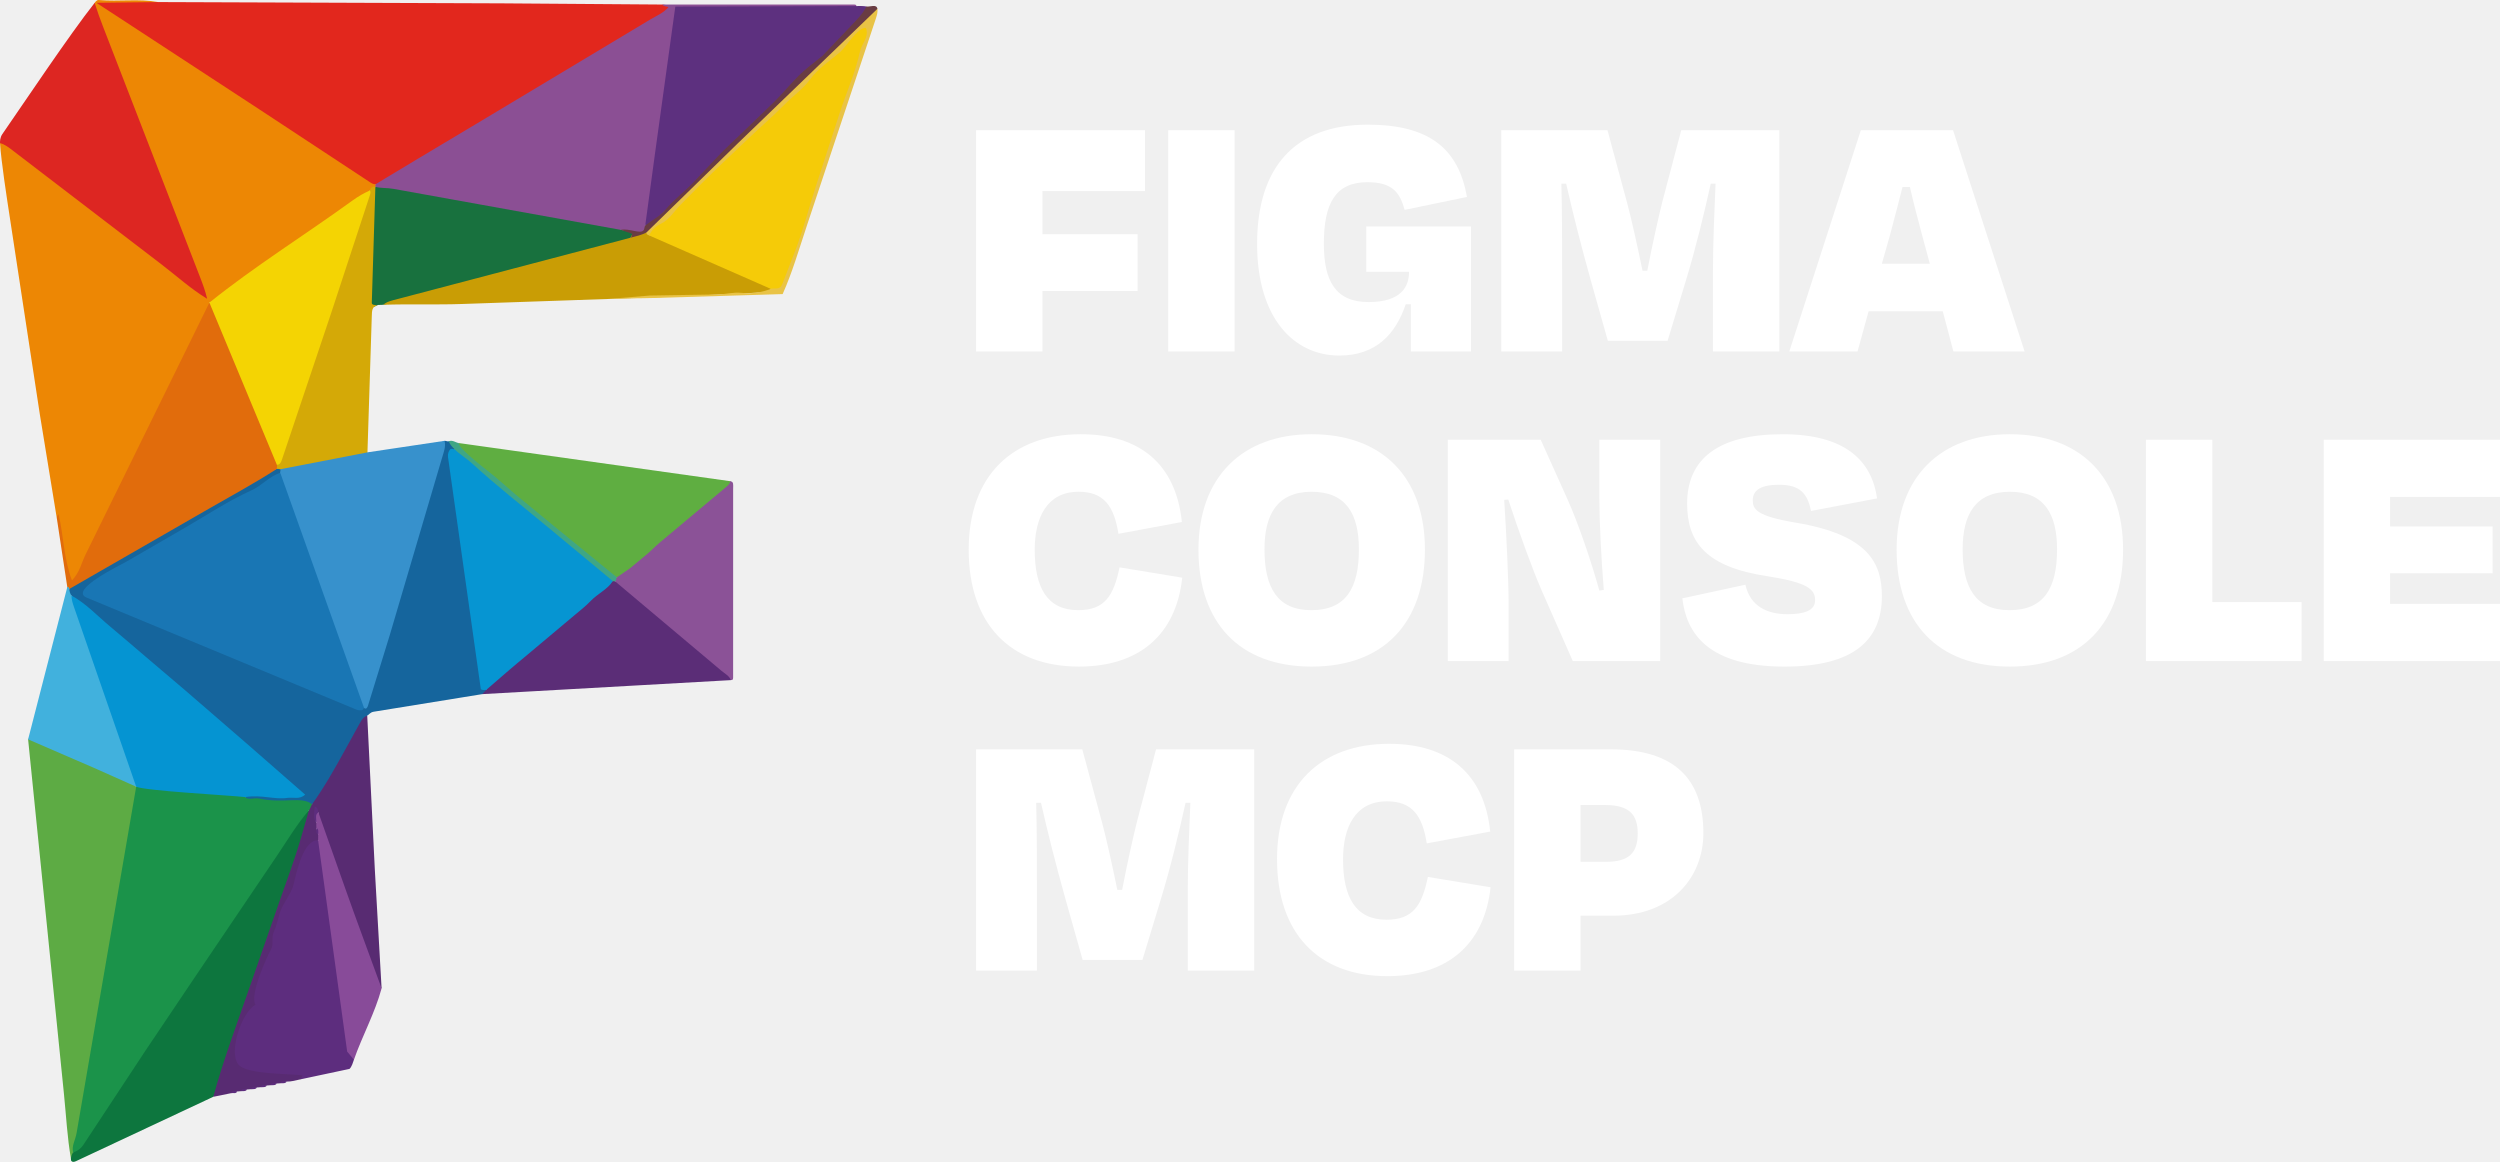
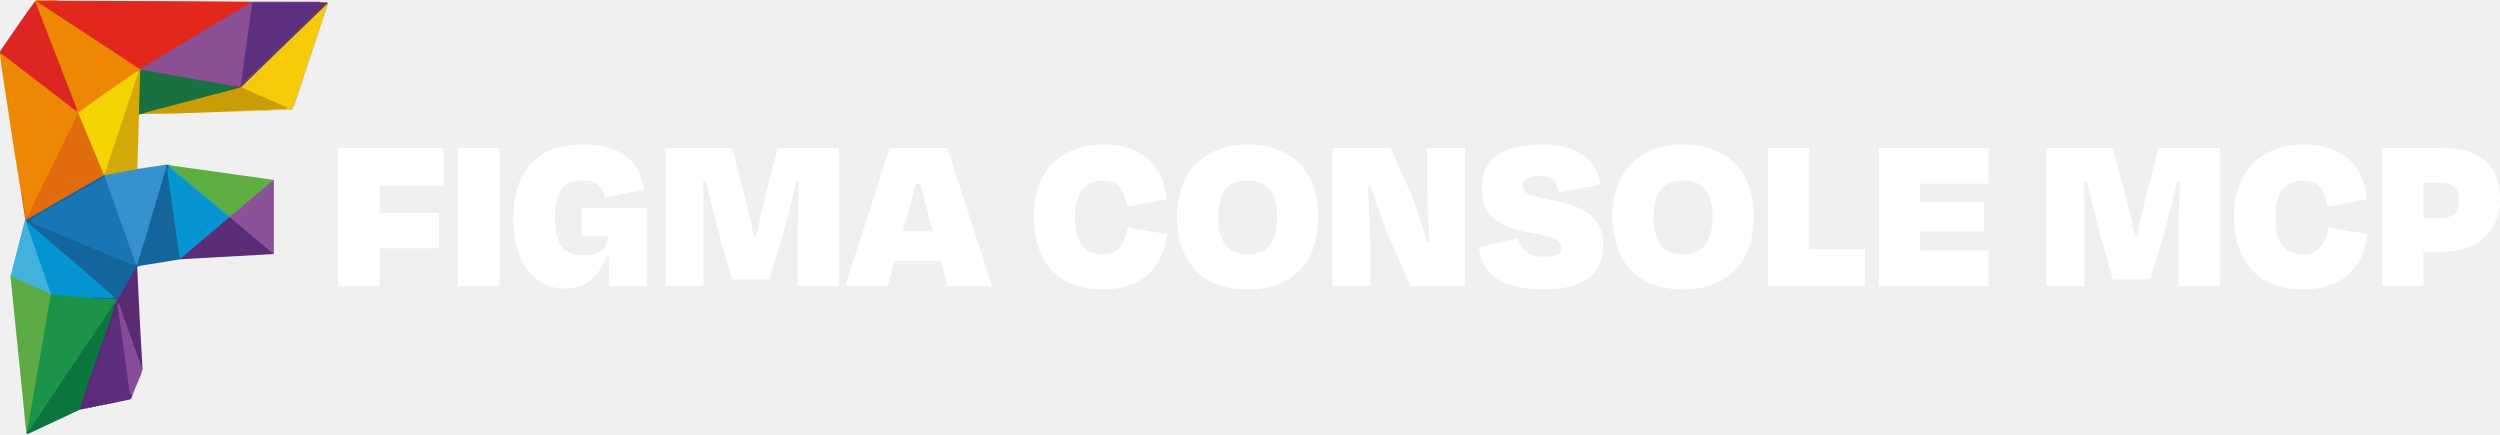
- <svg xmlns="http://www.w3.org/2000/svg" id="b" viewBox="0 0 479.111 222.666">
+ <svg xmlns="http://www.w3.org/2000/svg" id="b" viewBox="0 0 998.09 173.283">
  <g id="c">
-     <path d="M30.29.395l-.331.761-8.833.21,50.631,33.169.233.756c.723.091.686.367-.052.507.087.679-.469.759-1.069.717l-.183.55c-9.6,6.831-19.32,13.651-29.161,20.46l-1.399.467.069,1.579-25.092,51.251c-.295.466-.983.954-1.514.868-.775-.126-2.643-13.3-2.381-12.706.056.127-.16.286-.319.343l-3.238-19.812L1.874,41.624C1.285,37.76.23,30.986.005,27.434l.633-.602c12.637,9.301,25.213,18.814,37.73,28.539C31.454,37.541,24.586,19.701,17.763,1.851l.378-1.305c.121-.153.396-.578.782-.544,3.922.341,7.731-.282,11.368.393Z" fill="#ed8704" />
-     <path d="M30.29.395l65.773.246,30.858.229c1.646.144,2.11.606,1.391,1.385-18.33,11.158-36.661,22.198-54.993,33.121-.532.229-.975.202-1.329-.084-.475.067-.859-.22-1.356-.548l-21.02-13.842L18.475.537l11.816-.142Z" fill="#e2271d" />
-     <path d="M86.022,84.564c.742.203,1.592.767,1.148,1.573-.352.434-.661.866-.555,1.436,1.97,14.929,4.163,29.806,6.581,44.633.427.327.166.601-.783.822l-20.786,3.37c-.733.119-.883.579-1.25.732-2.201,4.68-4.718,9.291-7.549,13.832-.673,1.536-1.679,2.591-3.017,3.163-.602.345-1.395.344-2.38-.002-3.468.075-6.918-.067-10.348-.427l-.111-.94c.203-.506.475-.922,1.009-.87,3.035.224,6.061.308,9.075.252-13.931-12.339-28.13-24.578-42.596-36.717l-.759-1.28c-.9.356-.95-.616-.423-1.265l-.151-.786c12.438-7.131,24.982-14.355,37.63-21.673l2.332-.576c.312-.631.621-.621.694.082.985.218.9.508-.066.708l-.22.876c-1.364.747-2.667,1.605-3.909,2.571-9.849,5.507-19.564,11.007-29.146,16.499-1.533.788-2.812,1.823-3.837,3.106l53.168,22.009c5.017-16.92,10.005-33.908,14.963-50.966l.462-.242c.251-.037.598.181.827.082Z" fill="#15659d" />
-     <path d="M164.108,1.157l-.258.758-33.722.102-5.5,39.676-.973,1.53c1.226,1.054-1.777,2.19-2.537,1.264l-2.156-.436-.393.699c-15.45-2.93-30.898-5.632-46.344-8.105l-.286-.845.052-.507,8.024-4.832,10.943-6.537L124.553,3.772c1.365-.819,2.595-1.275,3.562-2.413-.57-.172-.986-.136-1.192-.489l36.74-.001c.301,0,.506.097.445.288Z" fill="#8b4f94" />
-     <path d="M.005,27.434c-.019-.297-.011-1.077.432-1.718C4.894,19.276,13.32,6.648,18.141.546c.484,1.563,1.001,2.998,1.683,4.759l18.474,47.697c.59,1.524,1.045,2.731,1.399,4.261-3.2-1.951-5.765-4.312-8.808-6.641L2.577,28.947c-.895-.685-1.679-1.315-2.572-1.513Z" fill="#dd2622" />
-     <path d="M26.099,150.766l.703.388-11.331,65.85c-.174,1.482-.658,2.762-1.454,3.842.635.77.555.982-.432,1.147-.698-4.019-.891-7.999-1.331-12.356l-6.868-67.941.537-.593c6.442,2.745,12.847,5.555,19.216,8.428l.96,1.234Z" fill="#5dab44" />
-     <path d="M85.195,84.482c.281,1.129-.143,2.118-.507,3.354l-9.979,33.836-4.211,13.645c-.06.196-.189.344-.306.461-.093.093-.282-.044-.42-.088l-.803.006c-5.27-14.79-10.541-29.582-15.813-44.377l.559-.691c-.074-.208.09-.492.066-.708l.018-.518c5.242-1.323,10.586-2.446,16.033-3.369l.589.657,14.775-2.209Z" fill="#3791cc" />
-     <path d="M53.057,89.071c1.039.027,1.003.421.029.768-4.164,2.696-8.483,5.025-12.978,7.61l-26.832,15.426c-.21.223-.337.102-.38-.363l-2.005-13.184c.086-.149-.075-.425.328-.78,1.011,4.196.943,8.32,2.571,12.691,1.538-1.628,1.763-3.253,2.635-5.026l23.704-48.219.8-.05c4.383,10.181,8.548,20.412,12.495,30.693l-.367.434Z" fill="#e16c0c" />
-     <path d="M164.108,1.157c.659-.002,1.284-.035,1.939.086l.372.908c-13.708,13.919-27.71,27.639-42.005,41.161-.257.213-.469.202-.759-.089l1.843-13.59,3.922-28.37,34.688-.105Z" fill="#5d307f" />
-     <path d="M40.874,210.194l-26.332,12.344c-.396.186-.714.177-.885-.075-.083-.123-.045-.316-.072-.47.076-.405.196-.804.432-1.147,4.425-6.542,8.824-13.165,13.199-19.869l28.568-42.436c.84-1.722,1.98-2.803,3.418-3.243.237.062.428.134.455.246.202.843-1.17,5.14-1.568,6.314-1.446,4.262-2.928,8.596-4.719,12.644-1.953,6.024-3.937,12.086-5.95,18.186-2.165,5.151-3.935,10.454-5.31,15.909l-1.236,1.597Z" fill="#0d763e" />
-     <path d="M118.963,44.051c1.255.147,4.022.495,1.906,1.498.079.285.117.749-.06.799-15.544,4.376-31.695,8.499-47.362,12.063l-1.04.037c-1.235.717-1.87.556-1.904-.482l.581-18.846c.061-1.347.346-2.454.855-3.321,1.068.312,2.167.16,3.482.398l43.542,7.854Z" fill="#18713e" />
-     <path d="M139.914,92.214c.325.25.355.685.088,1.304-6.849,5.991-13.831,11.813-20.944,17.466l-.843-.34-.366.344c-19.285-15.981-28.928-23.971-28.928-23.971-1.325-.878-1.66-1.581-1.007-2.111l51.999,7.308Z" fill="#5fae41" />
-     <path d="M60.965,161.058l.787.155,5.465,40.04c.7.439.688,1.047.613,1.831-.164.468-.42,1.393-.853,1.766l-9.4,2.001c-.832-.688-.056-.839-.015-.376.054.609-10.534-.131-11.996-1.557-.98-.956-1.342-1.964-1.306-3.301.069-2.555,2.103-7.411,3.786-9.374.469-3.754,1.593-7.413,3.372-10.978,1.895-6.247,4.003-12.418,6.324-18.514.72-1.251,2.005-3.269,3.225-1.694Z" fill="#5d2d7e" />
-     <path d="M140.067,130.343l-47.654,2.684c.276-.259.499-.576.783-.822l-.178-.848c7.885-6.663,15.731-13.347,23.536-20.051l.885.051c.054-.741.361-.684.475.081l.757-.353,21.209,17.766c.288.43.429,1.035.188,1.493Z" fill="#5b2d77" />
-     <path d="M124.413,45.12l.626-.552c7.525,3.306,15.052,6.612,22.582,9.92l.11.876-.165.592c-10.312.559-20.607,1.004-30.885,1.335l-28.027.964c-5.229.18-10.219-.02-15.206.157.671-.628,1.677-.821,2.791-1.115l44.631-11.747c.153-.69.76-.97,1.818-.84.535-.278.943-.336,1.223-.175.62-.236.787-.041.502.585Z" fill="#c99d05" />
-     <path d="M71.939,35.8l-.687,22.246c-.016.504.872.413,1.156.403-1.143.309-1.123,1.067-1.16,2.246l-.828,25.996-16.64,3.229c-.218.042-.472-.101-.694-.082-.065-.232.064-.546-.029-.768,5.617-17.137,11.274-34.295,16.97-51.474l.843-1.08c.139-.488.551-.868,1.069-.717Z" fill="#d4a907" />
-     <path d="M140.067,130.343c-.305-.819-1.08-1.181-1.831-1.812l-20.323-17.093c-.76-.663-.707-.805.302-.794l2.508-1.726,3.27-2.714c.873-.725,1.511-1.443,2.392-2.18l12.564-10.515c.489-.409.968-.758.965-1.295.738.104.589.621.589,1.42l-.003,35.961c0,.54.031.723-.433.749Z" fill="#8b5297" />
-     <path d="M70.376,137.129l1.464,29.633,1.29,22.651c-.304-.268-.597-.546-.849-.856-.246-.302-.482-.6-.61-.935-3.973-10.369-7.868-20.795-10.762-31.153l.109-.76c-.895-.314-.672,1.224-.394,1.942.825.207.876.829.011,1.056l.348,1.197c1.095.049,1.01.918-.019,1.155-2.705-.255-4.116,5.862-4.65,8.264-.441,1.986-2.054,3.629-2.662,5.584-.399,1.285-.635,2.51-1.204,3.752-.478,1.045.061,2.271-.476,3.228-.81,1.444-4.199,8.823-3.006,10.675-2.761,1.438-5.497,9.867-2.953,11.754,2.09,1.549,8.781,1.417,11.949,1.764-.097.403-.354.516-.389.773-.874.186-1.744.451-2.645.431l-1.137.311c-.246.006-.513.069-.758.052l-1.137.327c-.246.003-.512.071-.758.054l-1.137.324c-.246.004-.512.07-.758.052l-1.137.331c-.246.003-.513.077-.758.057l-1.137.324c-.245.004-.514.076-.758.056l-1.137.325-3.443.701c1.783-6.569,4.463-13.804,6.804-20.536l5.934-17.061c1.397-4.017,2.853-7.829,4.027-11.892l1.563-5.407c-.816-.67-.443-1.349.607-1.175,2.329-3.241,4.29-6.731,6.292-10.358l2.825-5.119c.438-.793.725-1.216,1.45-1.518Z" fill="#582b72" />
-     <path d="M13.276,112.875c.033.453.154.893.423,1.265l.983,1.3,11.982,34.642-.565.684-8.066-3.596-12.647-5.473,7.511-29.185c.243-.125.365.163.38.363Z" fill="#41b1dd" />
-     <path d="M73.131,189.413c-1.254,4.667-3.702,9.103-5.302,13.672l-1.295-1.549-5.569-40.478.019-1.155-.348-1.197c-.014-.348-.032-.708-.011-1.056-.272-.702-.535-2.319.394-1.942l5.024,14.222c2.431,6.883,4.713,12.941,7.088,19.483Z" fill="#884b99" />
-     <path d="M116.681,57.291l7.782-.648,13.074-.218c1.527-.025,2.995-.474,4.579-.301,2.074.228,3.883-.106,5.615-.761.165-.487.651-.861,1.456-1.121l3.058-7.968,13.12-39.964c-2.417,2.76-5.076,5.31-7.978,7.651l-3.112,3.49-18.279,17.258c-3.444,3.817-7.025,7.287-10.743,10.412l-.84-.001c-.266-.117-.595-.196-.502-.585l-.19-.361c14.498-14.188,29.064-28.382,43.699-42.583l.732.099c.083.53-.05,1.119-.283,1.819l-13.335,40.034c-1.467,4.403-2.671,8.61-4.542,12.817l-11.139.338-13.541.41c-2.976.09-5.819.041-8.63.183Z" fill="#e9c346" />
-     <path d="M168.151,1.69l-26.707,25.736-17.534,17.11c-.867.498-2.077.761-3.042,1.014.07-.085.483-.687.127-.808l-2.033-.69c1.644-.377,3.814.925,4.406.031.146-.221.134-.658.286-.86,1.226-.974,2.839-1.791,3.926-3.086,1.662-1.98,3.635-3.411,5.384-5.267l4.581-4.861c1.571-1.667,3.192-3.112,4.83-4.696l5.752-5.559c2.376-2.296,4.242-4.865,6.774-6.886l2.74-2.188,5.523-5.806c1.138-1.197,2.237-2.289,2.881-3.632.672.124,1.951-.53,2.104.447Z" fill="#693c43" />
-     <path d="M87.914,84.905c-.08,1.167,5.844,5.49,7.078,6.56l3.855,3.342,7.293,5.987,12.074,9.85c-.078.273-.182.537-.302.794l-.475-.081-.683.418c-9.764-8.088-19.641-16.303-29.63-24.644l.045-.994c-.457-.464-.978-.943-1.148-1.573.696-.304,1.302.259,1.892.342Z" fill="#3fa685" />
-     <path d="M54.931,207.283c-.218.4-.745.301-1.137.311.072-.573.749-.32,1.137-.311Z" fill="#5d2d7e" />
-     <path d="M53.035,207.645c-.222.399-.741.322-1.137.327.085-.543.742-.354,1.137-.327Z" fill="#5d2d7e" />
-     <path d="M51.14,208.026c-.22.401-.742.318-1.137.324.085-.542.743-.353,1.137-.324Z" fill="#5d2d7e" />
-     <path d="M49.245,208.402c-.223.397-.74.326-1.137.331.081-.546.741-.36,1.137-.331Z" fill="#5d2d7e" />
-     <path d="M47.349,208.789c-.224.396-.742.317-1.137.324.074-.552.743-.357,1.137-.324Z" fill="#5d2d7e" />
-     <path d="M45.454,209.169c-.19.497-.784.253-1.137.325.071-.556.742-.359,1.137-.325Z" fill="#5d2d7e" />
-     <path d="M70.871,36.516c.199.143.13.548.019.888l-7.45,22.667-9.336,27.796c-.225.67-.381,1.202-1.046,1.204l-12.929-31.078c8.663-6.96,18.212-12.897,27.381-19.532,1.154-.835,2.258-1.474,3.361-1.945Z" fill="#f4d403" />
-     <path d="M46.97,152.755c.668.659,1.731.081,2.667.28,4.803,1.019,8.121-.509,10.172,1.088-.254.353-.294.814-.607,1.175-2.308,2.658-4.084,5.679-6.164,8.757l-15.573,23.038-9.618,14.302-11.865,17.994c-.509.773-1.253,1.26-1.965,1.457-.332-1.26.417-2.286.662-3.712l11.42-66.369.485-.632c6.591.85,13.215,1.453,19.871,1.81l.515.812Z" fill="#1b934a" />
-     <path d="M69.771,135.69c-.133.086-.227.424-.415.431-.239.009-.634.048-1.054-.127l-51.681-21.456c-3.515-1.459,6.458-6.24,7.654-6.932l11.237-6.505c4.285-2.48,8.206-5.103,12.73-7.155,1.962-.89,3.422-2.72,5.474-3.319l16.057,45.062Z" fill="#1976b4" />
-     <path d="M87.17,86.136c.943.956,2.183,1.657,3.283,2.662,4.755,4.345,9.656,8.171,14.621,12.293l12.365,10.266c-.963,1.572-2.868,2.388-4.204,3.78-1.022,1.064-2.086,1.884-3.212,2.829l-9.464,7.944c-.998.837-1.934,1.598-2.899,2.433l-4.463,3.862c-.273.03-.553.121-1.046-.094l-6.29-44.482c-.089-.629.132-1.22.42-1.523.18-.189.625-.044.89.03Z" fill="#0695d2" />
-     <path d="M46.97,152.755c-3.048-.343-19.066-1.184-20.871-1.989l-11.863-34.267c-.312-.901-.543-1.59-.536-2.359,2.755,1.489,4.947,3.882,7.441,5.958,2.323,1.935,4.512,3.838,6.801,5.783l7.575,6.438,11.371,9.839,11.589,10.123c-1.037.995-2.304.47-3.378.628-2.55.376-4.849-.658-8.129-.154Z" fill="#0594d2" />
-     <path d="M147.731,55.364l-23.318-10.244c.389-.925,1.176-1.737,2.193-2.212,1.658-.774,2.454-2.27,3.68-3.524,2.758-2.821,5.487-5.568,8.348-8.287l4.834-4.596c2.331-2.217,4.647-4.184,6.887-6.463,1.66-1.689,3.502-2.94,4.938-4.876,1.579-2.127,3.807-3.543,5.753-5.223,1.028-.888,3.376-4.764,4.904-4.606.661,1.756-.791,2.998-1.121,4.479-.935,4.197-2.63,7.902-3.935,11.921l-4.508,13.872c-1.384,4.259-2.433,8.423-4.042,12.588l-2.377,6.152c-.545,1.411-1.476.731-2.235,1.018Z" fill="#f5cb08" />
-     <path d="M61.018,155.708c-.701.334-.355,1.298-.394,1.942-.683-.736-.376-1.898-.325-3.074.716.202.573.717.719,1.133Z" fill="#5d2d7e" />
-     <path d="M60.983,159.903c-.475-.127-.333-.812-.348-1.197.489.123.354.814.348,1.197Z" fill="#5d2d7e" />
-     <path d="M199.782,55.768v11.592h-12.723V24.95h32.373v11.663h-19.65v8.27h18.236v10.885h-18.236Z" fill="#fff" />
-     <path d="M223.883,67.36V24.95h12.723v42.41h-12.723Z" fill="#fff" />
-     <path d="M240.917,46.721c0-14.561,7.139-22.831,21.205-22.831,11.875,0,17.388,4.665,19.014,13.854l-11.946,2.474c-.919-3.322-2.333-5.301-7.139-5.301-6.15,0-8.341,4.1-8.341,11.804,0,7.068,2.191,11.168,8.553,11.168,6.291,0,7.775-2.969,7.775-5.796h-8.199v-8.694h20.074v23.962h-11.522v-9.047h-.99c-1.908,5.655-5.655,9.825-12.723,9.825-8.694,0-15.762-7.139-15.762-21.417Z" fill="#fff" />
-     <path d="M299.37,67.36h-11.663V24.95h20.357l3.817,14.137c.707,2.615,1.838,7.634,2.898,12.794h.919c.99-5.16,2.191-10.461,2.898-13.288l3.605-13.642h18.802v42.41h-12.723v-15.55c0-5.372.283-11.38.495-16.61h-.919c-1.272,5.725-2.827,12.228-4.877,18.943l-3.393,11.168h-11.451l-3.252-11.521c-1.979-7.068-3.463-13.006-4.736-18.59h-.919c.141,5.23.141,11.239.141,16.61v15.55Z" fill="#fff" />
-     <path d="M372.313,59.655h-14.207l-2.121,7.705h-13.077l13.713-42.41h17.671l13.713,42.41h-13.642l-2.05-7.705ZM360.65,50.537h9.189l-1.414-5.231c-.848-3.18-1.697-6.361-2.403-9.471h-1.414c-.777,3.11-1.626,6.291-2.474,9.471l-1.484,5.231Z" fill="#fff" />
-     <path d="M185.645,105.341c0-14.278,8.482-22.124,21.488-22.124,11.38,0,18.236,5.796,19.367,16.822l-12.157,2.262c-.848-5.372-2.828-8.058-7.634-8.058-6.15,0-8.412,5.089-8.412,11.097,0,7.21,2.333,11.592,8.341,11.592,5.089,0,6.786-2.756,7.917-8.199l12.016,1.979c-1.202,11.027-8.341,17.035-19.792,17.035-13.218,0-21.134-8.199-21.134-22.407Z" fill="#fff" />
-     <path d="M229.678,105.341c0-13.995,8.482-22.124,21.7-22.124,13.43,0,21.7,8.129,21.7,22.124s-7.846,22.407-21.7,22.407-21.7-8.412-21.7-22.407ZM260.425,105.271c0-6.786-2.474-11.027-9.047-11.027s-9.047,4.312-9.047,11.027c0,7.351,2.474,11.663,8.977,11.663,6.644,0,9.118-4.241,9.118-11.663Z" fill="#fff" />
-     <path d="M295.341,112.904c-1.626-3.746-4.382-11.309-6.291-17.176l-.778.071c.424,6.574.848,15.55.848,20.145v10.744h-11.663v-42.41h17.812l5.089,11.309c2.191,4.877,4.665,12.228,6.149,17.6l.848-.141c-.495-6.149-.848-13.218-.848-17.6v-11.168h11.663v42.41h-16.752l-6.079-13.783Z" fill="#fff" />
-     <path d="M322.41,114.671l12.087-2.615c.919,4.17,4.241,5.655,8.058,5.655,3.393,0,5.301-.778,5.301-2.686,0-2.121-1.485-3.393-9.118-4.594-11.804-1.767-15.409-6.503-15.409-13.925,0-8.553,5.937-13.288,18.307-13.288,12.158,0,17.105,5.23,18.095,12.299l-12.652,2.404c-.707-3.322-2.05-5.019-6.149-5.019-3.393,0-5.019.99-5.019,2.969,0,1.696.636,3.039,8.341,4.312,13.784,2.333,16.399,7.704,16.399,14.066,0,8.553-5.584,13.501-18.661,13.501-14.631,0-18.802-6.362-19.579-13.077Z" fill="#fff" />
-     <path d="M363.477,105.341c0-13.995,8.482-22.124,21.7-22.124,13.43,0,21.7,8.129,21.7,22.124s-7.846,22.407-21.7,22.407-21.7-8.412-21.7-22.407ZM394.224,105.271c0-6.786-2.474-11.027-9.047-11.027s-9.047,4.312-9.047,11.027c0,7.351,2.474,11.663,8.976,11.663,6.644,0,9.118-4.241,9.118-11.663Z" fill="#fff" />
-     <path d="M423.98,115.378h17.105v11.309h-29.828v-42.41h12.723v31.101Z" fill="#fff" />
-     <path d="M445.325,84.278h33.786v10.956h-21.063v5.655h19.65v8.977h-19.65v5.867h21.063v10.956h-33.786v-42.41Z" fill="#fff" />
-     <path d="M198.721,186.015h-11.663v-42.41h20.357l3.817,14.137c.707,2.615,1.838,7.634,2.898,12.794h.919c.99-5.16,2.191-10.461,2.898-13.288l3.605-13.642h18.802v42.41h-12.723v-15.55c0-5.372.283-11.38.495-16.61h-.919c-1.272,5.725-2.827,12.228-4.877,18.943l-3.393,11.168h-11.451l-3.252-11.521c-1.979-7.068-3.463-13.006-4.736-18.59h-.919c.141,5.23.141,11.239.141,16.61v15.55Z" fill="#fff" />
-     <path d="M244.734,164.669c0-14.278,8.482-22.124,21.488-22.124,11.38,0,18.236,5.796,19.367,16.822l-12.157,2.262c-.848-5.372-2.828-8.058-7.634-8.058-6.149,0-8.411,5.089-8.411,11.097,0,7.21,2.333,11.592,8.341,11.592,5.089,0,6.786-2.756,7.917-8.199l12.016,1.979c-1.202,11.027-8.341,17.035-19.791,17.035-13.218,0-21.134-8.199-21.134-22.407Z" fill="#fff" />
-     <path d="M302.904,175.484v10.532h-12.723v-42.41h18.519c12.087,0,17.742,5.584,17.742,16.046,0,8.553-6.15,15.833-17.247,15.833h-6.291ZM302.904,154.279v10.885h4.877c4.453,0,6.079-1.767,6.079-5.443,0-3.605-1.626-5.443-6.22-5.443h-4.736Z" fill="#fff" />
+     <path d="M23.573.307l-.258.592-6.874.164,39.402,25.813.181.589c.563.071.534.286-.04.395.067.529-.365.591-.832.558l-.142.428c-7.471,5.316-15.035,10.623-22.693,15.922l-1.088.363.053,1.229-19.527,39.884c-.229.362-.765.742-1.178.675-.603-.098-2.056-10.351-1.853-9.888.043.099-.125.222-.248.267l-2.52-15.418L1.458,32.392C1,29.386.179,24.114.004,21.35l.492-.468c9.834,7.238,19.622,14.641,29.362,22.21C24.478,29.215,19.133,15.332,13.823,1.441l.294-1.016c.094-.119.308-.45.608-.423,3.052.266,6.016-.219,8.847.306Z" fill="#ed8704" />
+     <path d="M23.573.307l51.186.191,24.015.178c1.281.112,1.642.471,1.082,1.078-14.265,8.683-28.53,17.275-42.796,25.775-.414.178-.759.157-1.035-.065-.369.052-.668-.171-1.055-.426l-16.358-10.772L14.377.418l9.195-.111Z" fill="#e2271d" />
+     <path d="M66.944,65.809c.578.158,1.239.597.894,1.224-.274.338-.514.674-.432,1.118,1.533,11.618,3.24,23.196,5.121,34.734.332.254.129.467-.609.639l-16.176,2.623c-.571.092-.687.45-.973.569-1.713,3.642-3.671,7.23-5.875,10.764-.524,1.196-1.306,2.016-2.348,2.461-.469.269-1.086.268-1.852-.001-2.699.058-5.383-.052-8.053-.332l-.087-.731c.158-.394.369-.718.785-.677,2.362.174,4.716.24,7.063.196-10.841-9.603-21.891-19.127-33.149-28.574l-.591-.996c-.7.277-.739-.479-.329-.984l-.118-.612c9.68-5.55,19.441-11.172,29.284-16.866l1.815-.449c.243-.491.483-.483.54.063.766.169.701.396-.051.551l-.171.682c-1.061.582-2.075,1.249-3.042,2.001-7.665,4.286-15.225,8.566-22.682,12.84-1.193.613-2.188,1.419-2.986,2.417l41.376,17.128c3.904-13.167,7.786-26.388,11.644-39.663l.359-.188c.195-.029.465.141.643.063Z" fill="#15659d" />
+     <path d="M127.711.9l-.201.59-26.243.079-4.28,30.877-.757,1.19c.954.82-1.383,1.705-1.974.984l-1.677-.339-.305.544c-12.024-2.28-24.046-4.383-36.066-6.308l-.223-.658.04-.395,6.244-3.761,8.516-5.088,26.144-15.681c1.062-.637,2.019-.992,2.772-1.878-.444-.134-.767-.106-.928-.38l28.592-.001c.235,0,.394.075.346.224Z" fill="#8b4f94" />
+     <path d="M.004,21.35c-.015-.231-.009-.839.336-1.337C3.808,15.001,10.366,5.174,14.117.425c.377,1.217.779,2.333,1.31,3.703l14.377,37.118c.459,1.186.814,2.126,1.089,3.316-2.491-1.518-4.486-3.356-6.854-5.168L2.006,22.527c-.697-.533-1.307-1.023-2.002-1.177Z" fill="#dd2622" />
+     <path d="M20.311,117.329l.547.302-8.818,51.246c-.135,1.153-.512,2.15-1.131,2.99.494.599.432.764-.336.892-.543-3.127-.693-6.225-1.036-9.615l-5.345-52.873.418-.461c5.013,2.136,9.998,4.323,14.954,6.559l.747.96Z" fill="#5dab44" />
+     <path d="M66.3,65.745c.219.879-.111,1.648-.395,2.61l-7.766,26.332-3.277,10.619c-.047.152-.147.268-.238.358-.073.072-.22-.035-.327-.069l-.625.004c-4.101-11.509-8.203-23.021-12.306-34.535l.435-.537c-.058-.162.07-.383.051-.551l.014-.403c4.079-1.029,8.238-1.903,12.477-2.622l.458.511,11.498-1.719Z" fill="#3791cc" />
+     <path d="M41.29,69.316c.809.021.781.328.022.598-3.24,2.098-6.601,3.911-10.1,5.922l-20.881,12.005c-.163.173-.262.079-.296-.282l-1.56-10.26c.067-.116-.058-.331.256-.607.787,3.265.734,6.475,2.001,9.876,1.197-1.267,1.372-2.532,2.05-3.912l18.447-37.525.623-.039c3.411,7.923,6.652,15.885,9.724,23.886l-.285.338Z" fill="#e16c0c" />
+     <path d="M127.711.9c.513-.002.999-.028,1.509.067l.289.707c-10.668,10.832-21.564,21.509-32.689,32.032-.2.166-.365.157-.591-.069l1.434-10.576,3.052-22.078,26.994-.082Z" fill="#5d307f" />
+     <path d="M31.809,163.577l-20.492,9.606c-.308.144-.555.138-.689-.058-.065-.096-.035-.245-.056-.366.059-.315.153-.626.336-.892,3.443-5.091,6.867-10.245,10.272-15.463l22.232-33.025c.654-1.34,1.541-2.181,2.66-2.524.185.048.333.105.354.192.158.656-.91,4-1.22,4.913-1.125,3.317-2.279,6.689-3.672,9.84-1.52,4.688-3.063,9.405-4.631,14.153-1.685,4.008-3.062,8.135-4.132,12.381l-.962,1.243Z" fill="#0d763e" />
+     <path d="M92.579,34.281c.977.114,3.13.385,1.484,1.166.061.222.091.583-.046.622-12.097,3.406-24.666,6.614-36.858,9.388l-.809.029c-.961.558-1.455.433-1.482-.375l.452-14.666c.048-1.048.27-1.91.665-2.584.831.242,1.687.125,2.71.309l33.885,6.112Z" fill="#18713e" />
+     <path d="M108.883,71.762c.253.195.276.533.069,1.015-5.33,4.662-10.763,9.193-16.299,13.592l-.656-.264-.285.268c-15.008-12.437-22.512-18.655-22.512-18.655-1.031-.683-1.292-1.231-.783-1.643l40.467,5.688Z" fill="#5fae41" />
+     <path d="M47.444,125.338l.612.121,4.253,31.16c.544.342.535.815.477,1.425-.128.364-.327,1.084-.664,1.375l-7.315,1.557c-.647-.535-.044-.653-.012-.292.042.474-8.198-.102-9.336-1.212-.762-.744-1.045-1.529-1.016-2.569.054-1.988,1.637-5.768,2.946-7.295.365-2.921,1.24-5.769,2.624-8.543,1.474-4.862,3.115-9.664,4.921-14.408.56-.974,1.56-2.544,2.51-1.318Z" fill="#5d2d7e" />
+     <path d="M109.003,101.435l-37.086,2.089c.215-.202.388-.448.609-.639l-.139-.659c6.136-5.185,12.242-10.387,18.316-15.604l.689.04c.042-.576.281-.532.369.063l.589-.275,16.505,13.825c.224.335.334.806.146,1.162Z" fill="#5b2d77" />
+     <path d="M96.82,35.114l.487-.43c5.856,2.572,11.714,5.146,17.574,7.72l.086.681-.129.461c-8.025.435-16.037.781-24.035,1.039l-21.811.75c-4.069.14-7.952-.015-11.834.122.522-.488,1.305-.639,2.172-.867l34.733-9.142c.119-.537.591-.755,1.415-.653.416-.216.734-.261.952-.136.482-.184.613-.032.391.456Z" fill="#c99d05" />
+     <path d="M55.984,27.86l-.535,17.312c-.012.392.678.321.899.313-.889.24-.874.83-.903,1.748l-.644,20.231-12.95,2.513c-.17.033-.368-.079-.54-.063-.051-.181.05-.425-.022-.598,4.371-13.336,8.773-26.689,13.207-40.058l.656-.84c.108-.38.429-.675.832-.558Z" fill="#d4a907" />
+     <path d="M109.003,101.435c-.237-.637-.841-.919-1.425-1.41l-15.816-13.302c-.592-.516-.55-.626.235-.618l1.951-1.343,2.545-2.112c.68-.564,1.176-1.123,1.862-1.697l9.778-8.183c.381-.319.753-.59.751-1.008.574.081.458.483.458,1.105l-.002,27.985c0,.42.024.563-.337.583Z" fill="#8b5297" />
+     <path d="M54.768,106.716l1.14,23.061,1.004,17.627c-.237-.209-.464-.425-.661-.666-.192-.235-.375-.467-.475-.728-3.092-8.069-6.123-16.183-8.376-24.244l.085-.591c-.696-.244-.523.953-.307,1.511.642.162.682.645.009.822l.271.932c.852.038.786.714-.015.898-2.105-.199-3.203,4.562-3.618,6.431-.343,1.545-1.599,2.824-2.071,4.345-.31,1-.495,1.953-.937,2.92-.372.813.048,1.767-.37,2.512-.63,1.124-3.268,6.867-2.339,8.307-2.149,1.119-4.278,7.679-2.298,9.147,1.626,1.206,6.833,1.103,9.299,1.372-.076.313-.276.401-.303.602-.68.145-1.357.351-2.058.336l-.885.242c-.192.005-.399.054-.59.04l-.885.254c-.192.003-.399.056-.59.042l-.885.252c-.192.003-.399.054-.59.04l-.885.258c-.191.002-.4.06-.59.044l-.885.252c-.191.003-.4.059-.59.043l-.885.253-2.679.545c1.387-5.112,3.473-10.743,5.295-15.981l4.618-13.277c1.087-3.126,2.22-6.092,3.134-9.255l1.216-4.208c-.635-.521-.345-1.05.472-.914,1.813-2.522,3.339-5.239,4.897-8.061l2.198-3.983c.341-.617.564-.946,1.128-1.181Z" fill="#582b72" />
+     <path d="M10.332,87.841c.026.352.12.695.329.984l.765,1.011,9.325,26.959-.44.532-6.277-2.799-9.842-4.259,5.845-22.712c.189-.097.284.127.296.282Z" fill="#41b1dd" />
+     <path d="M56.912,147.405c-.976,3.632-2.881,7.084-4.126,10.639l-1.008-1.205-4.334-31.5.015-.898-.271-.932c-.011-.271-.025-.551-.009-.822-.211-.546-.416-1.805.307-1.511l3.91,11.068c1.892,5.356,3.668,10.071,5.516,15.162Z" fill="#884b99" />
+     <path d="M90.803,44.585l6.056-.504,10.174-.17c1.189-.02,2.331-.369,3.563-.234,1.614.177,3.022-.082,4.37-.592.129-.379.506-.67,1.133-.872l2.379-6.201,10.21-31.1c-1.881,2.148-3.95,4.132-6.209,5.954l-2.422,2.716-14.225,13.43c-2.68,2.97-5.467,5.671-8.361,8.103l-.653-.001c-.207-.091-.463-.152-.391-.456l-.148-.281c11.282-11.041,22.618-22.088,34.008-33.139l.569.077c.065.413-.039.871-.22,1.416l-10.377,31.155c-1.141,3.427-2.078,6.7-3.535,9.974l-8.669.263-10.538.319c-2.316.07-4.528.032-6.716.142Z" fill="#e9c346" />
+     <path d="M130.858,1.315l-20.784,20.028-13.645,13.315c-.674.388-1.616.592-2.367.789.055-.066.376-.535.099-.629l-1.582-.537c1.28-.294,2.968.72,3.429.025.114-.172.104-.512.223-.669.954-.758,2.209-1.394,3.055-2.402,1.294-1.54,2.829-2.655,4.19-4.099l3.565-3.783c1.223-1.297,2.484-2.422,3.759-3.654l4.476-4.326c1.849-1.787,3.301-3.786,5.272-5.359l2.133-1.703,4.298-4.518c.886-.931,1.741-1.781,2.242-2.826.523.096,1.518-.412,1.638.348Z" fill="#693c43" />
+     <path d="M68.416,66.075c-.062.908,4.548,4.272,5.508,5.105l3,2.601,5.676,4.659,9.396,7.665c-.06.212-.142.418-.235.618l-.369-.063-.531.325c-7.599-6.294-15.285-12.687-23.059-19.179l.035-.774c-.356-.361-.761-.734-.894-1.224.542-.237,1.013.201,1.473.266Z" fill="#3fa685" />
+     <path d="M42.748,161.311c-.17.311-.58.235-.885.242.056-.446.583-.249.885-.242Z" fill="#5d2d7e" />
+     <path d="M41.273,161.593c-.173.311-.576.25-.885.254.066-.423.578-.276.885-.254Z" fill="#5d2d7e" />
+     <path d="M39.798,161.889c-.171.312-.577.248-.885.252.066-.422.578-.274.885-.252Z" fill="#5d2d7e" />
+     <path d="M38.323,162.182c-.174.309-.576.254-.885.258.063-.425.577-.28.885-.258Z" fill="#5d2d7e" />
+     <path d="M36.848,162.483c-.174.308-.577.247-.885.252.058-.43.578-.278.885-.252Z" fill="#5d2d7e" />
+     <path d="M35.373,162.779c-.148.387-.611.197-.885.253.055-.432.578-.279.885-.253Z" fill="#5d2d7e" />
+     <path d="M55.153,28.418c.155.112.101.426.014.691l-5.798,17.64-7.265,21.631c-.175.521-.296.936-.814.937l-10.061-24.185c6.742-5.416,14.173-10.037,21.308-15.2.898-.65,1.757-1.147,2.615-1.514Z" fill="#f4d403" />
+     <path d="M36.553,118.877c.52.513,1.347.063,2.076.218,3.738.793,6.32-.396,7.916.847-.197.275-.229.633-.472.914-1.796,2.069-3.178,4.42-4.797,6.815l-12.119,17.929-7.485,11.13-9.234,14.003c-.397.601-.975.981-1.53,1.134-.259-.98.325-1.779.515-2.889l8.887-51.649.377-.492c5.13.661,10.284,1.131,15.464,1.408l.401.632Z" fill="#1b934a" />
+     <path d="M54.297,105.596c-.103.067-.177.33-.323.335-.186.007-.493.037-.82-.099l-40.219-16.698c-2.735-1.135,5.026-4.856,5.956-5.394l8.745-5.062c3.334-1.93,6.386-3.971,9.906-5.568,1.527-.693,2.663-2.117,4.26-2.583l12.496,35.068Z" fill="#1976b4" />
+     <path d="M67.837,67.033c.734.744,1.699,1.289,2.555,2.071,3.7,3.381,7.514,6.359,11.378,9.566l9.622,7.989c-.749,1.224-2.232,1.859-3.272,2.942-.795.828-1.624,1.466-2.5,2.201l-7.365,6.182c-.776.652-1.505,1.244-2.256,1.893l-3.473,3.006c-.212.023-.43.094-.814-.073l-4.895-34.617c-.069-.489.102-.95.327-1.185.14-.147.486-.034.693.024Z" fill="#0695d2" />
+     <path d="M36.553,118.877c-2.372-.267-14.837-.922-16.242-1.548l-9.232-26.667c-.243-.701-.423-1.237-.417-1.836,2.144,1.159,3.85,3.021,5.791,4.637,1.808,1.506,3.511,2.987,5.293,4.501l5.895,5.01,8.849,7.657,9.019,7.878c-.807.774-1.793.365-2.629.489-1.985.293-3.773-.512-6.326-.12Z" fill="#0594d2" />
+     <path d="M114.967,43.085l-18.147-7.972c.302-.72.915-1.352,1.707-1.721,1.29-.603,1.91-1.766,2.864-2.742,2.147-2.196,4.271-4.333,6.496-6.449l3.762-3.577c1.814-1.725,3.616-3.256,5.36-5.029,1.292-1.315,2.725-2.288,3.843-3.794,1.228-1.655,2.963-2.757,4.477-4.065.8-.691,2.627-3.708,3.816-3.584.515,1.367-.616,2.333-.872,3.486-.728,3.266-2.046,6.15-3.063,9.277l-3.508,10.796c-1.077,3.314-1.893,6.555-3.146,9.796l-1.85,4.788c-.424,1.098-1.148.569-1.739.792Z" fill="#f5cb08" />
+     <path d="M47.485,121.175c-.546.26-.277,1.01-.307,1.511-.532-.573-.292-1.477-.253-2.393.557.157.446.558.56.881Z" fill="#5d2d7e" />
+     <path d="M47.458,124.44c-.37-.099-.259-.632-.271-.932.381.096.276.634.271.932Z" fill="#5d2d7e" />
+     <path d="M151.481,99.13v15.06h-16.529v-55.097h42.057v15.151h-25.528v10.744h23.691v14.142h-23.691Z" fill="#fff" />
+     <path d="M182.792,114.19v-55.097h16.529v55.097h-16.529Z" fill="#fff" />
+     <path d="M204.921,87.376c0-18.917,9.275-29.66,27.548-29.66,15.427,0,22.589,6.061,24.702,17.998l-15.519,3.214c-1.194-4.316-3.03-6.888-9.274-6.888-7.989,0-10.835,5.326-10.835,15.336,0,9.183,2.846,14.509,11.111,14.509,8.173,0,10.101-3.857,10.101-7.53h-10.652v-11.295h26.079v31.13h-14.968v-11.754h-1.286c-2.479,7.346-7.346,12.764-16.529,12.764-11.294,0-20.477-9.274-20.477-27.823Z" fill="#fff" />
+     <path d="M280.859,114.19h-15.151v-55.097h26.446l4.958,18.365c.918,3.397,2.388,9.918,3.765,16.621h1.194c1.286-6.703,2.847-13.591,3.765-17.264l4.683-17.723h24.426v55.097h-16.529v-20.202c0-6.979.368-14.784.643-21.579h-1.194c-1.653,7.438-3.673,15.886-6.336,24.609l-4.408,14.509h-14.876l-4.224-14.968c-2.571-9.183-4.5-16.896-6.152-24.15h-1.194c.184,6.795.184,14.601.184,21.579v20.202Z" fill="#fff" />
+     <path d="M375.623,104.18h-18.457l-2.755,10.01h-16.988l17.814-55.097h22.957l17.814,55.097h-17.723l-2.663-10.01ZM360.471,92.334h11.938l-1.836-6.795c-1.102-4.132-2.204-8.265-3.122-12.305h-1.837c-1.01,4.04-2.112,8.173-3.214,12.305l-1.928,6.795Z" fill="#fff" />
+     <path d="M412.716,86.457c0-18.549,11.02-28.741,27.916-28.741,14.784,0,23.691,7.529,25.161,21.855l-15.794,2.938c-1.102-6.979-3.673-10.469-9.918-10.469-7.989,0-10.928,6.612-10.928,14.417,0,9.367,3.031,15.06,10.836,15.06,6.611,0,8.815-3.581,10.285-10.651l15.611,2.571c-1.562,14.325-10.836,22.13-25.712,22.13-17.172,0-27.456-10.651-27.456-29.109Z" fill="#fff" />
+     <path d="M469.921,86.457c0-18.182,11.02-28.741,28.191-28.741,17.447,0,28.191,10.56,28.191,28.741s-10.193,29.109-28.191,29.109-28.191-10.927-28.191-29.109ZM509.866,86.365c0-8.815-3.214-14.325-11.754-14.325s-11.754,5.602-11.754,14.325c0,9.551,3.214,15.151,11.662,15.151,8.632,0,11.846-5.509,11.846-15.151Z" fill="#fff" />
+     <path d="M555.226,96.284c-2.112-4.867-5.693-14.692-8.172-22.314l-1.01.092c.551,8.54,1.102,20.202,1.102,26.171v13.958h-15.151v-55.097h23.14l6.612,14.692c2.846,6.336,6.06,15.886,7.989,22.865l1.103-.184c-.644-7.989-1.103-17.172-1.103-22.865v-14.509h15.151v55.097h-21.763l-7.897-17.906Z" fill="#fff" />
+     <path d="M590.393,98.578l15.702-3.397c1.193,5.418,5.51,7.347,10.469,7.347,4.407,0,6.887-1.011,6.887-3.489,0-2.755-1.929-4.408-11.846-5.969-15.335-2.296-20.019-8.448-20.019-18.091,0-11.11,7.714-17.263,23.783-17.263,15.794,0,22.223,6.795,23.508,15.977l-16.436,3.122c-.919-4.315-2.663-6.519-7.989-6.519-4.408,0-6.519,1.285-6.519,3.856,0,2.204.826,3.948,10.835,5.602,17.906,3.03,21.305,10.009,21.305,18.273,0,11.111-7.255,17.539-24.243,17.539-19.008,0-24.426-8.265-25.436-16.988Z" fill="#fff" />
+     <path d="M643.745,86.457c0-18.182,11.019-28.741,28.19-28.741,17.447,0,28.191,10.56,28.191,28.741s-10.193,29.109-28.191,29.109-28.19-10.927-28.19-29.109ZM683.689,86.365c0-8.815-3.214-14.325-11.754-14.325s-11.754,5.602-11.754,14.325c0,9.551,3.214,15.151,11.662,15.151,8.632,0,11.846-5.509,11.846-15.151Z" fill="#fff" />
+     <path d="M722.345,99.497h22.222v14.692h-38.751v-55.097h16.529v40.404Z" fill="#fff" />
+     <path d="M750.075,59.093h43.894v14.233h-27.364v7.346h25.528v11.662h-25.528v7.622h27.364v14.233h-43.894v-55.097Z" fill="#fff" />
+     <path d="M832.164,114.19h-15.151v-55.097h26.446l4.959,18.365c.918,3.397,2.388,9.918,3.765,16.621h1.194c1.285-6.703,2.847-13.591,3.765-17.264l4.684-17.723h24.426v55.097h-16.529v-20.202c0-6.979.367-14.784.643-21.579h-1.193c-1.653,7.438-3.673,15.886-6.336,24.609l-4.408,14.509h-14.876l-4.224-14.968c-2.571-9.183-4.5-16.896-6.152-24.15h-1.194c.184,6.795.184,14.601.184,21.579v20.202Z" fill="#fff" />
+     <path d="M891.942,86.457c0-18.549,11.019-28.741,27.915-28.741,14.784,0,23.691,7.529,25.161,21.855l-15.795,2.938c-1.102-6.979-3.673-10.469-9.917-10.469-7.989,0-10.928,6.612-10.928,14.417,0,9.367,3.03,15.06,10.836,15.06,6.611,0,8.815-3.581,10.284-10.651l15.611,2.571c-1.562,14.325-10.836,22.13-25.712,22.13-17.172,0-27.456-10.651-27.456-29.109Z" fill="#fff" />
+     <path d="M967.512,100.507v13.683h-16.529v-55.097h24.059c15.703,0,23.049,7.254,23.049,20.845,0,11.111-7.988,20.569-22.405,20.569h-8.173ZM967.512,72.959v14.142h6.336c5.785,0,7.897-2.296,7.897-7.071,0-4.683-2.112-7.07-8.081-7.07h-6.152Z" fill="#fff" />
  </g>
</svg>
